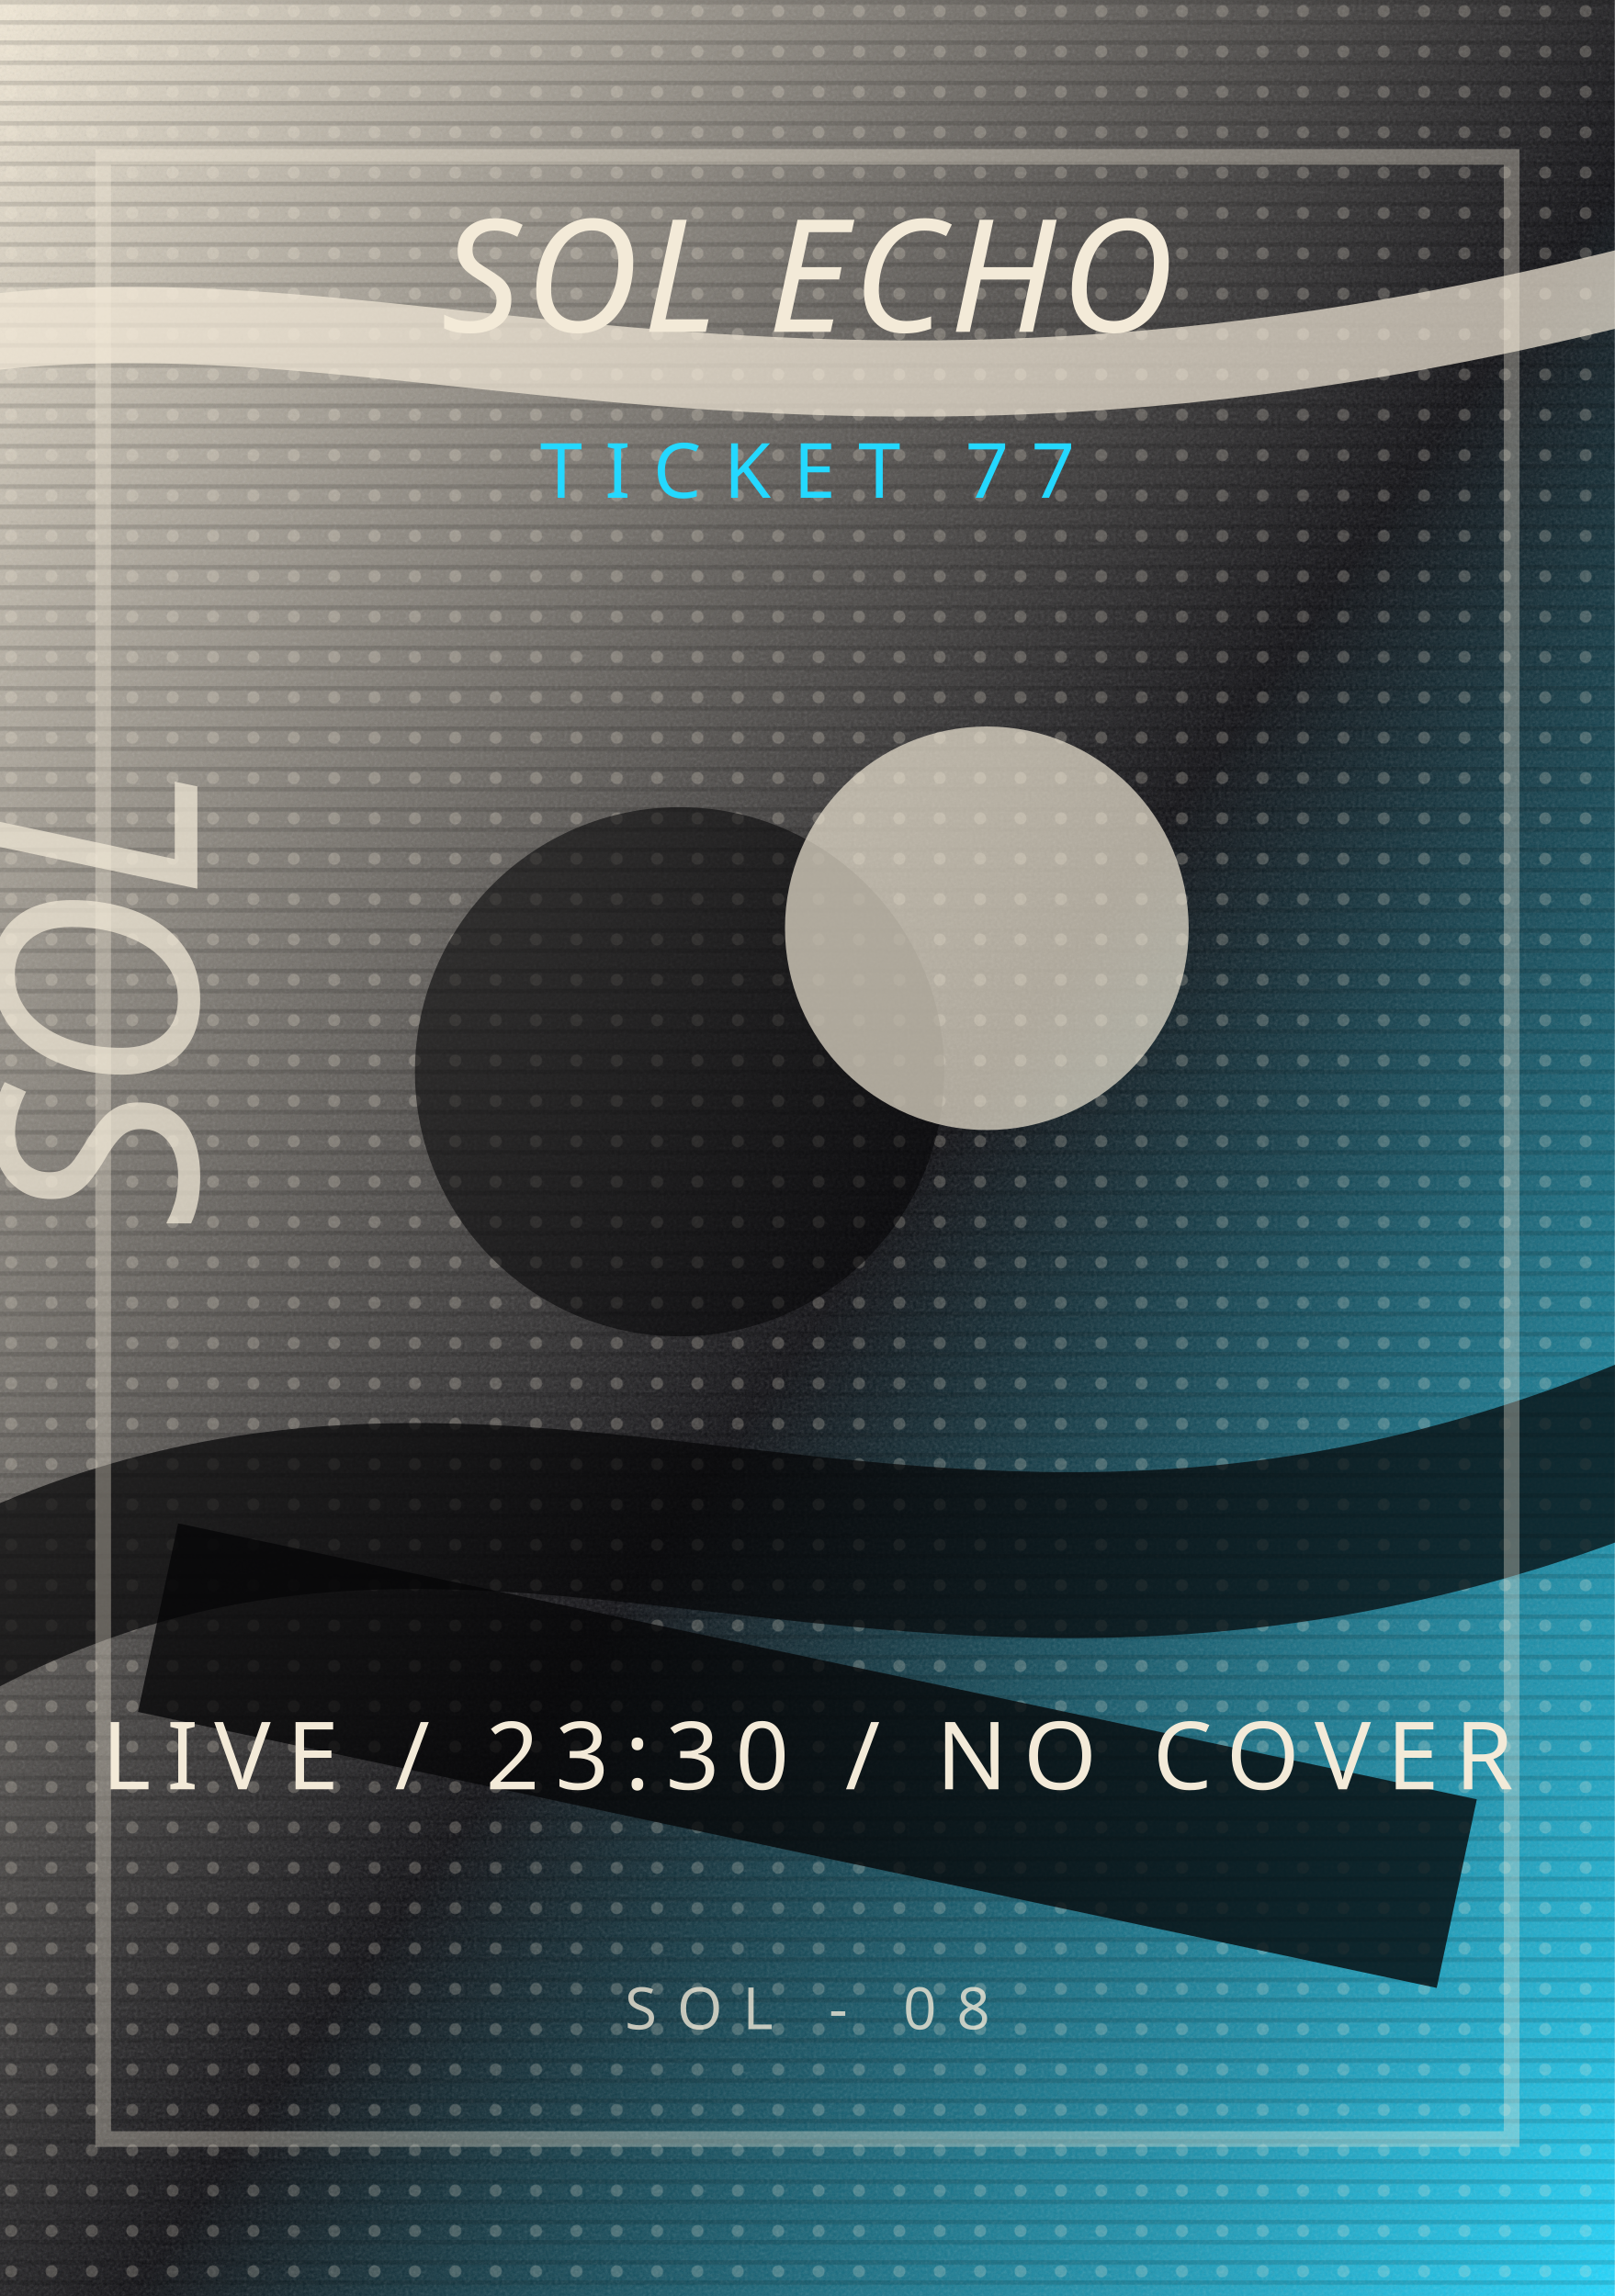
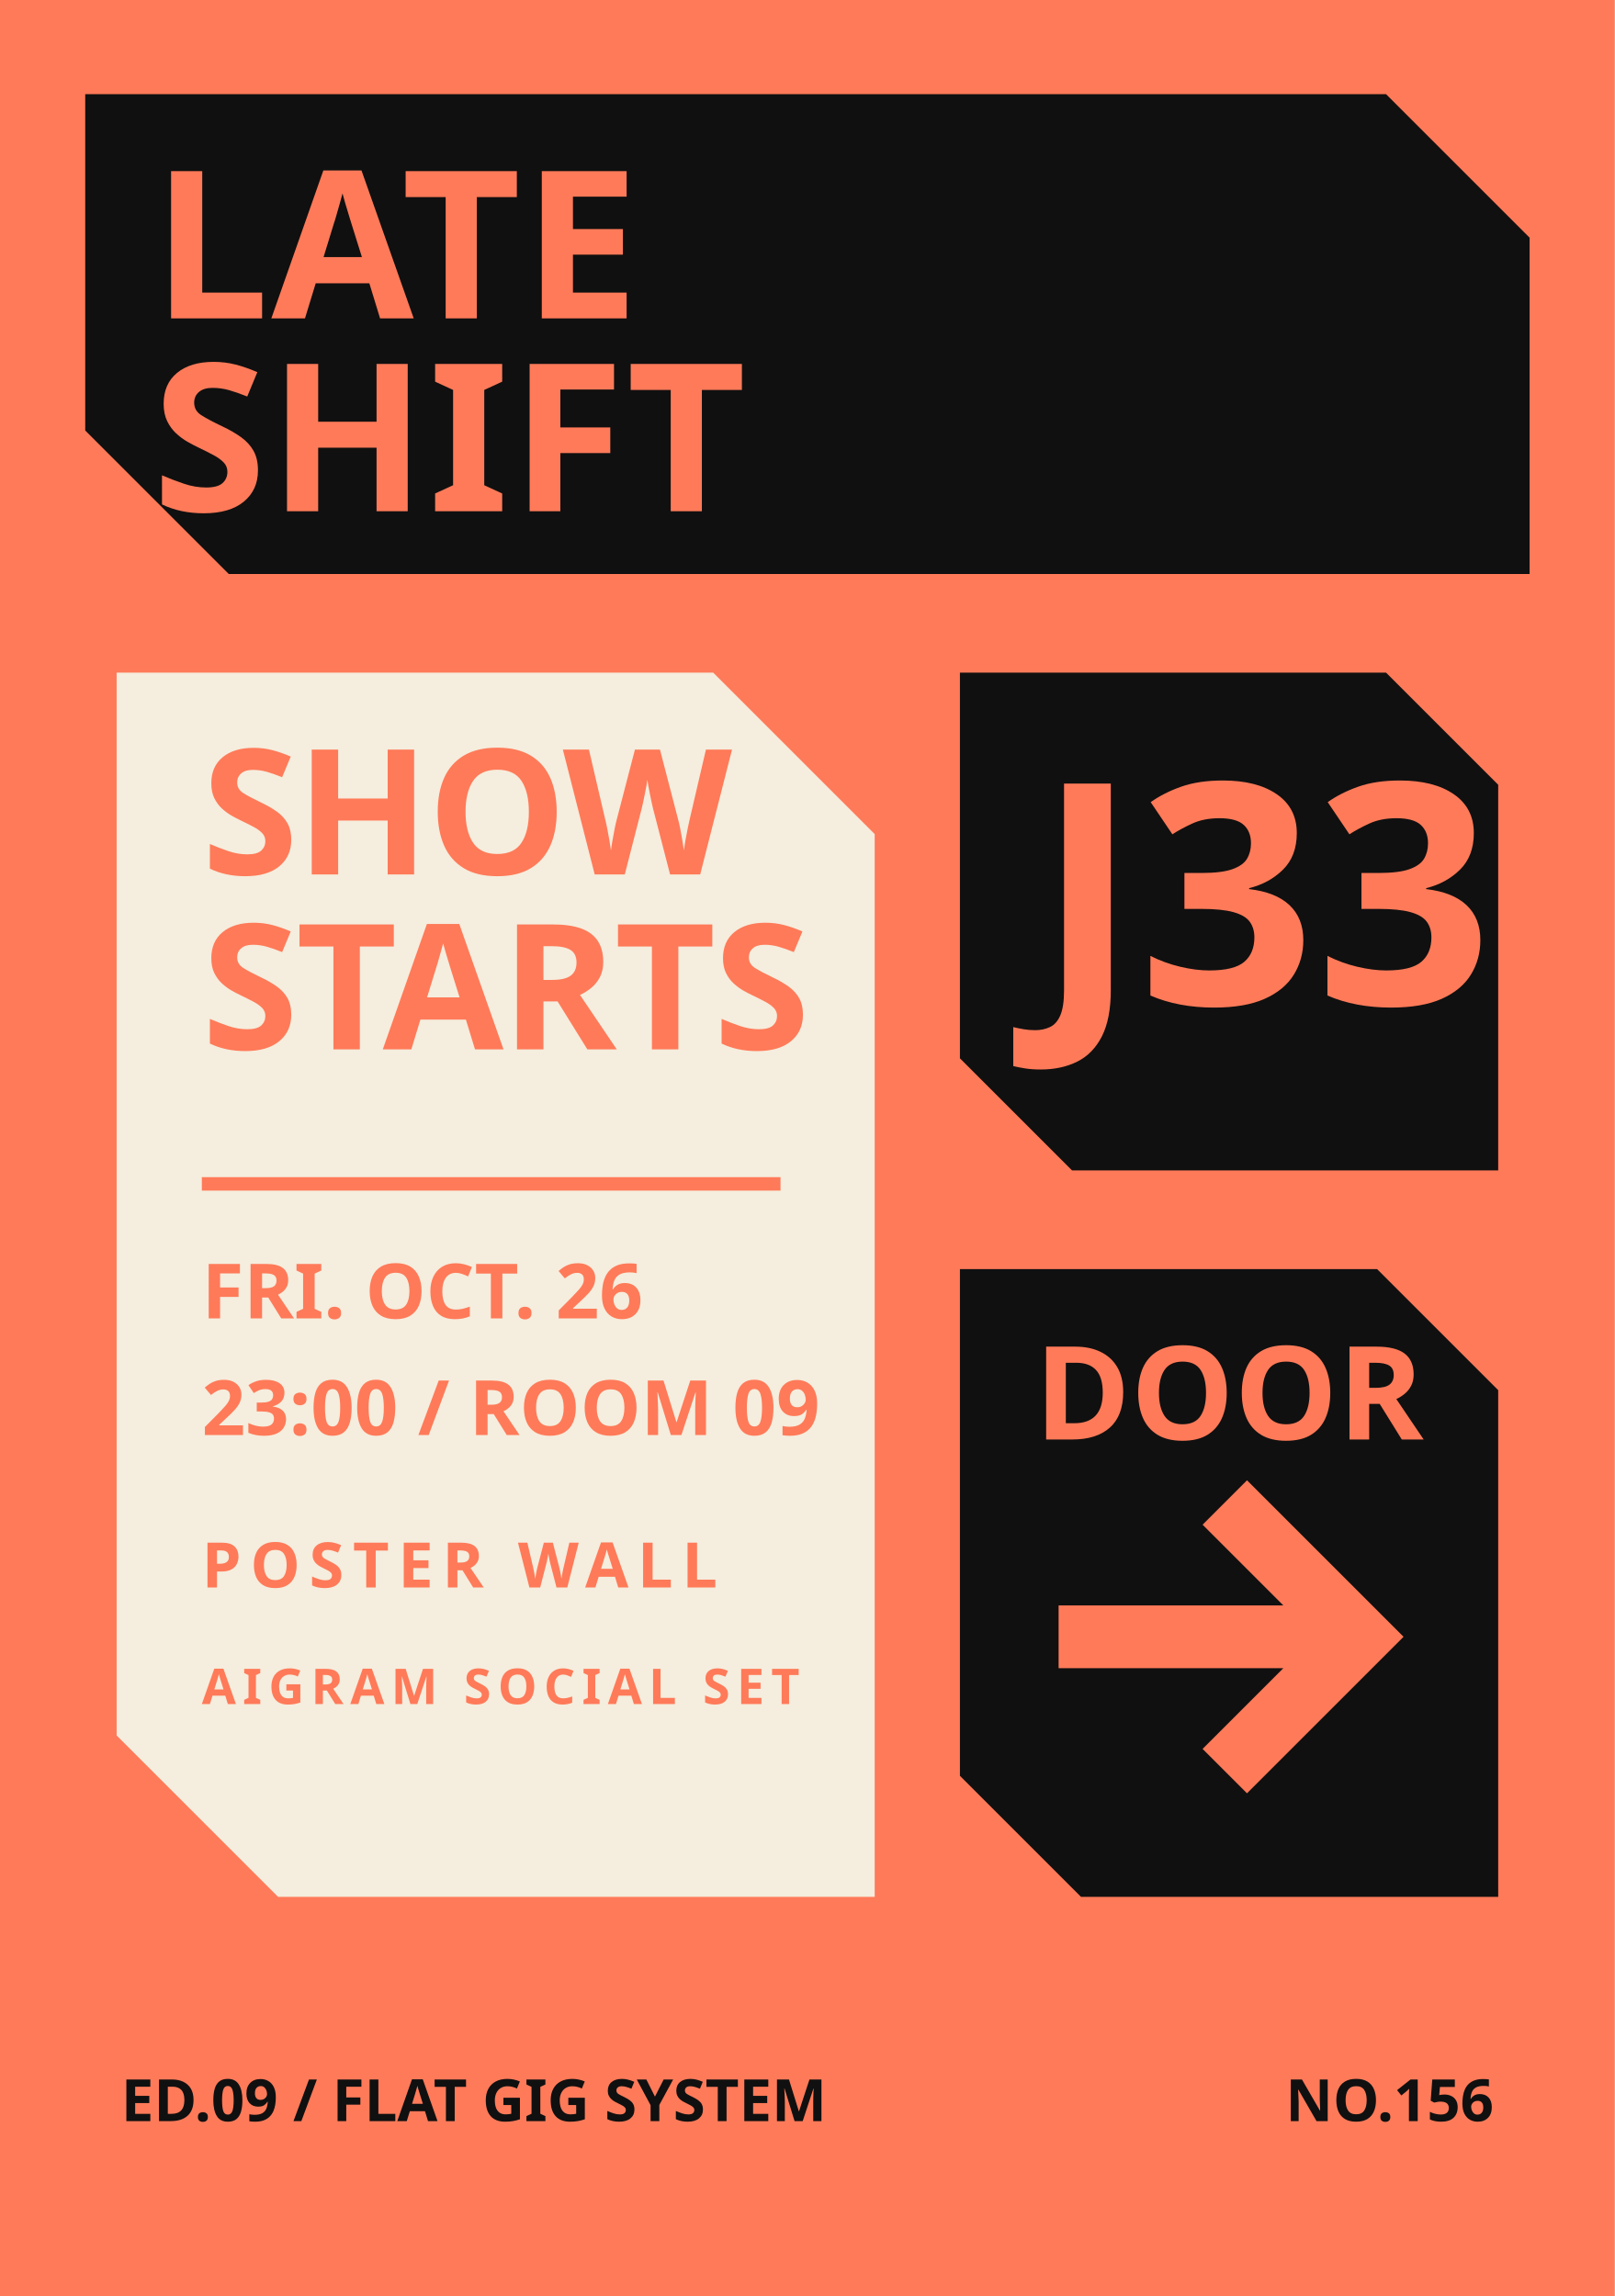
<svg xmlns="http://www.w3.org/2000/svg" viewBox="0 0 720 1024">
-   <defs>
-     <linearGradient id="g" x1="0" y1="0" x2="1" y2="1">
-       <stop offset="0" stop-color="#f3ead8" />
-       <stop offset="0.54" stop-color="#101014" />
-       <stop offset="1" stop-color="#24d8ff" />
-     </linearGradient>
-     <filter id="rough">
-       <feTurbulence type="fractalNoise" baseFrequency="0.72" numOctaves="3" seed="10" />
-       <feColorMatrix type="saturate" values="0" />
-       <feComponentTransfer>
-         <feFuncA type="table" tableValues="0 .2" />
-       </feComponentTransfer>
-     </filter>
-     <pattern id="dot" width="18" height="18" patternUnits="userSpaceOnUse">
-       <circle cx="5" cy="5" r="2.7" fill="#f3ead8" opacity=".42" />
-     </pattern>
-     <pattern id="scan" width="1" height="9" patternUnits="userSpaceOnUse">
-       <rect width="1" height="2" fill="#000" opacity=".24" />
-     </pattern>
-   </defs>
-   <rect width="720" height="1024" fill="url(#g)" />
-   <rect width="720" height="1024" filter="url(#rough)" opacity=".92" />
-   <rect width="720" height="1024" fill="url(#dot)" opacity=".52" />
-   <rect width="720" height="1024" fill="url(#scan)" opacity=".5" />
-   <path d="M-90 166 C 150 92, 326 248, 798 108" fill="none" stroke="#f3ead8" stroke-width="34" stroke-linecap="round" opacity=".7" />
-   <path d="M-80 758 C 220 544, 412 824, 820 602" fill="none" stroke="#050507" stroke-width="74" stroke-linecap="round" opacity=".72" />
-   <circle cx="303" cy="478" r="118" fill="#050507" opacity=".58" />
-   <circle cx="440" cy="414" r="90" fill="#f3ead8" opacity=".68" />
-   <rect x="46" y="70" width="628" height="884" fill="none" stroke="#f3ead8" stroke-width="7" opacity=".34" />
-   <rect x="64" y="740" width="592" height="86" fill="#050507" opacity=".78" transform="rotate(12 360 783)" />
-   <text x="360" y="148" text-anchor="middle" fill="#f3ead8" font-family="Impact, Arial Black, sans-serif" font-size="70" font-style="italic" letter-spacing="2">SOL ECHO</text>
-   <text x="360" y="222" text-anchor="middle" fill="#24d8ff" font-family="Arial Black, sans-serif" font-size="34" letter-spacing="10">TICKET 77</text>
-   <text x="88" y="548" fill="#f3ead8" opacity=".72" font-family="Impact, Arial Black, sans-serif" font-size="126" font-style="italic" letter-spacing="-4" transform="rotate(-90 88 548)">SOL</text>
-   <text x="360" y="798" text-anchor="middle" fill="#f3ead8" font-family="Arial Black, sans-serif" font-size="42" letter-spacing="7">LIVE / 23:30 / NO COVER</text>
-   <text x="360" y="905" text-anchor="middle" fill="#f3ead8" opacity=".78" font-family="Arial Black, sans-serif" font-size="26" letter-spacing="9">SOL - 08</text>
+   <rect width="720" height="1024" fill="#FF7A59" />
+   <path d="M38 42H618L682 106V256H102L38 192Z" fill="#101010" />
+   <text x="68" y="142" fill="#FF7A59" font-family="Impact, Arial Black, sans-serif" font-size="92" font-weight="900" letter-spacing="1">LATE</text>
+   <text x="68" y="228" fill="#FF7A59" font-family="Impact, Arial Black, sans-serif" font-size="92" font-weight="900" letter-spacing="1">SHIFT</text>
+   <path d="M52 300H318L390 372V846H124L52 774Z" fill="#F5EDDD" />
+   <text x="90" y="390" fill="#FF7A59" font-family="Impact, Arial Black, sans-serif" font-size="78" font-weight="900" letter-spacing="-1">SHOW</text>
+   <text x="90" y="468" fill="#FF7A59" font-family="Impact, Arial Black, sans-serif" font-size="78" font-weight="900" letter-spacing="-1">STARTS</text>
+   <line x1="90" y1="528" x2="348" y2="528" stroke="#FF7A59" stroke-width="6" />
+   <text x="90" y="588" fill="#FF7A59" font-family="Arial Black, sans-serif" font-size="34" font-weight="900">FRI. OCT. 26</text>
+   <text x="90" y="640" fill="#FF7A59" font-family="Arial Black, sans-serif" font-size="34" font-weight="900">23:00 / ROOM 09</text>
+   <text x="90" y="708" fill="#FF7A59" font-family="Arial Black, sans-serif" font-size="28" font-weight="900" letter-spacing="4">POSTER WALL</text>
+   <text x="90" y="760" fill="#FF7A59" font-family="Arial Black, sans-serif" font-size="22" font-weight="900" letter-spacing="3">AIGRAM SOCIAL SET</text>
+   <path d="M428 300H618L668 350V522H478L428 472Z" fill="#101010" />
+   <text x="462" y="448" fill="#FF7A59" font-family="Impact, Arial Black, sans-serif" font-size="138" font-weight="900">J33</text>
+   <path d="M428 566H614L668 620V846H482L428 792Z" fill="#101010" />
+   <text x="548" y="642" fill="#FF7A59" font-family="Impact, Arial Black, sans-serif" font-size="58" font-weight="900" text-anchor="middle">DOOR</text>
+   <path d="M486 730H596M556 680L606 730L556 780" fill="none" stroke="#FF7A59" stroke-width="28" stroke-linecap="square" stroke-linejoin="miter" />
+   <text x="54" y="946" fill="#101010" font-family="Arial Black, sans-serif" font-size="26" font-weight="900">ED.09 / FLAT GIG SYSTEM</text>
+   <text x="666" y="946" fill="#101010" font-family="Arial Black, sans-serif" font-size="26" font-weight="900" text-anchor="end">NO.156</text>
</svg>
